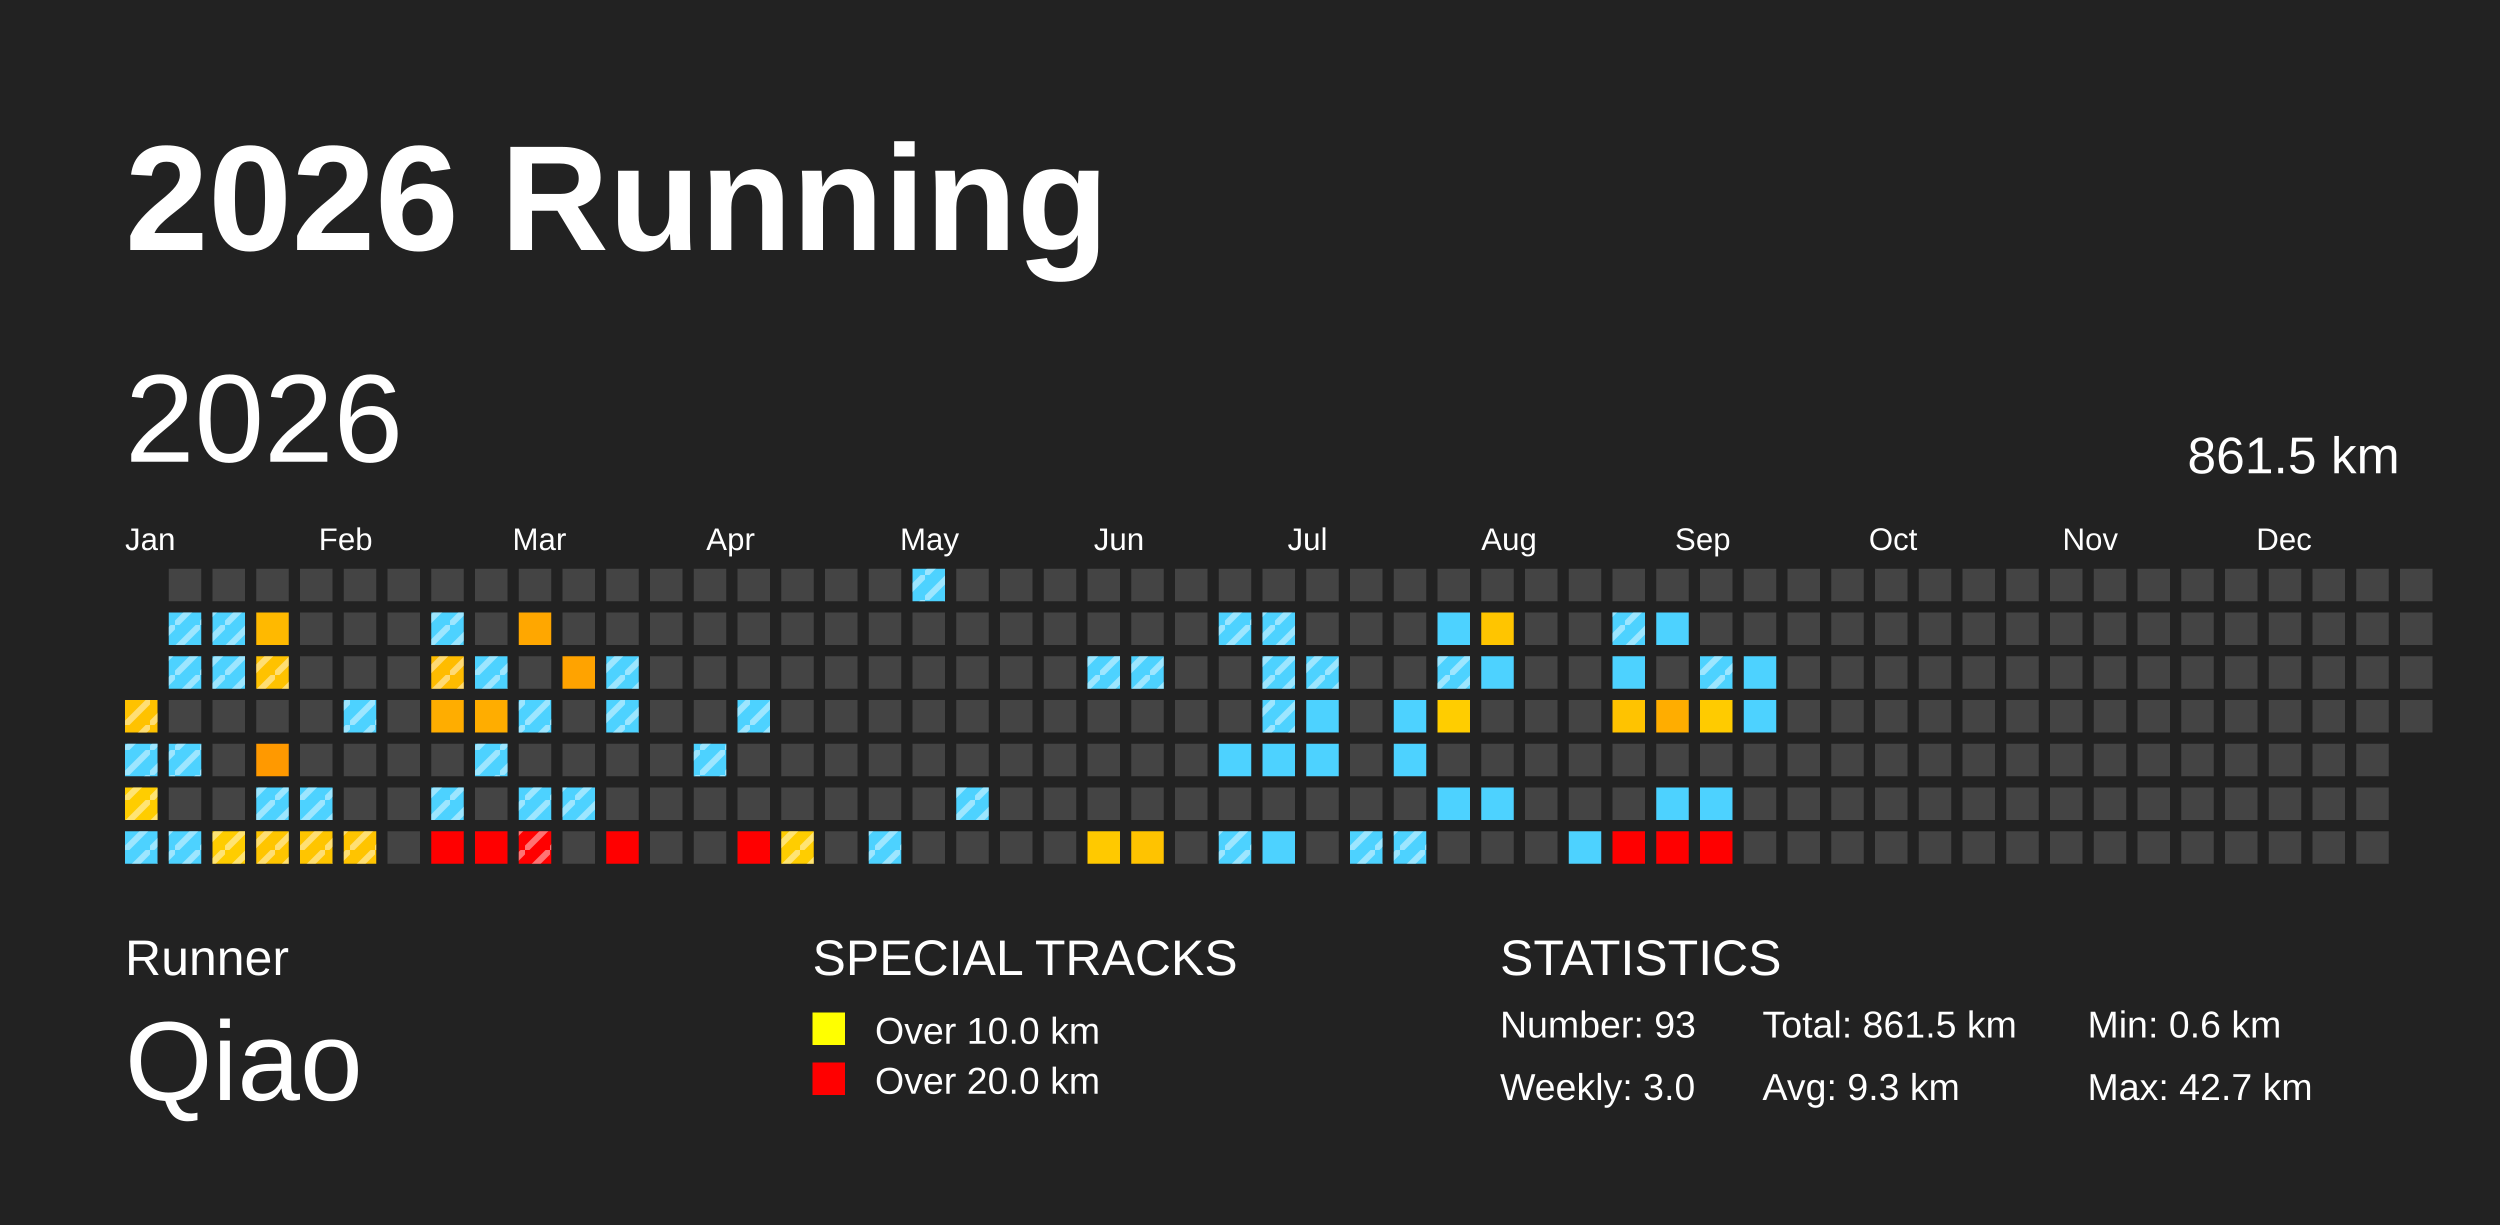
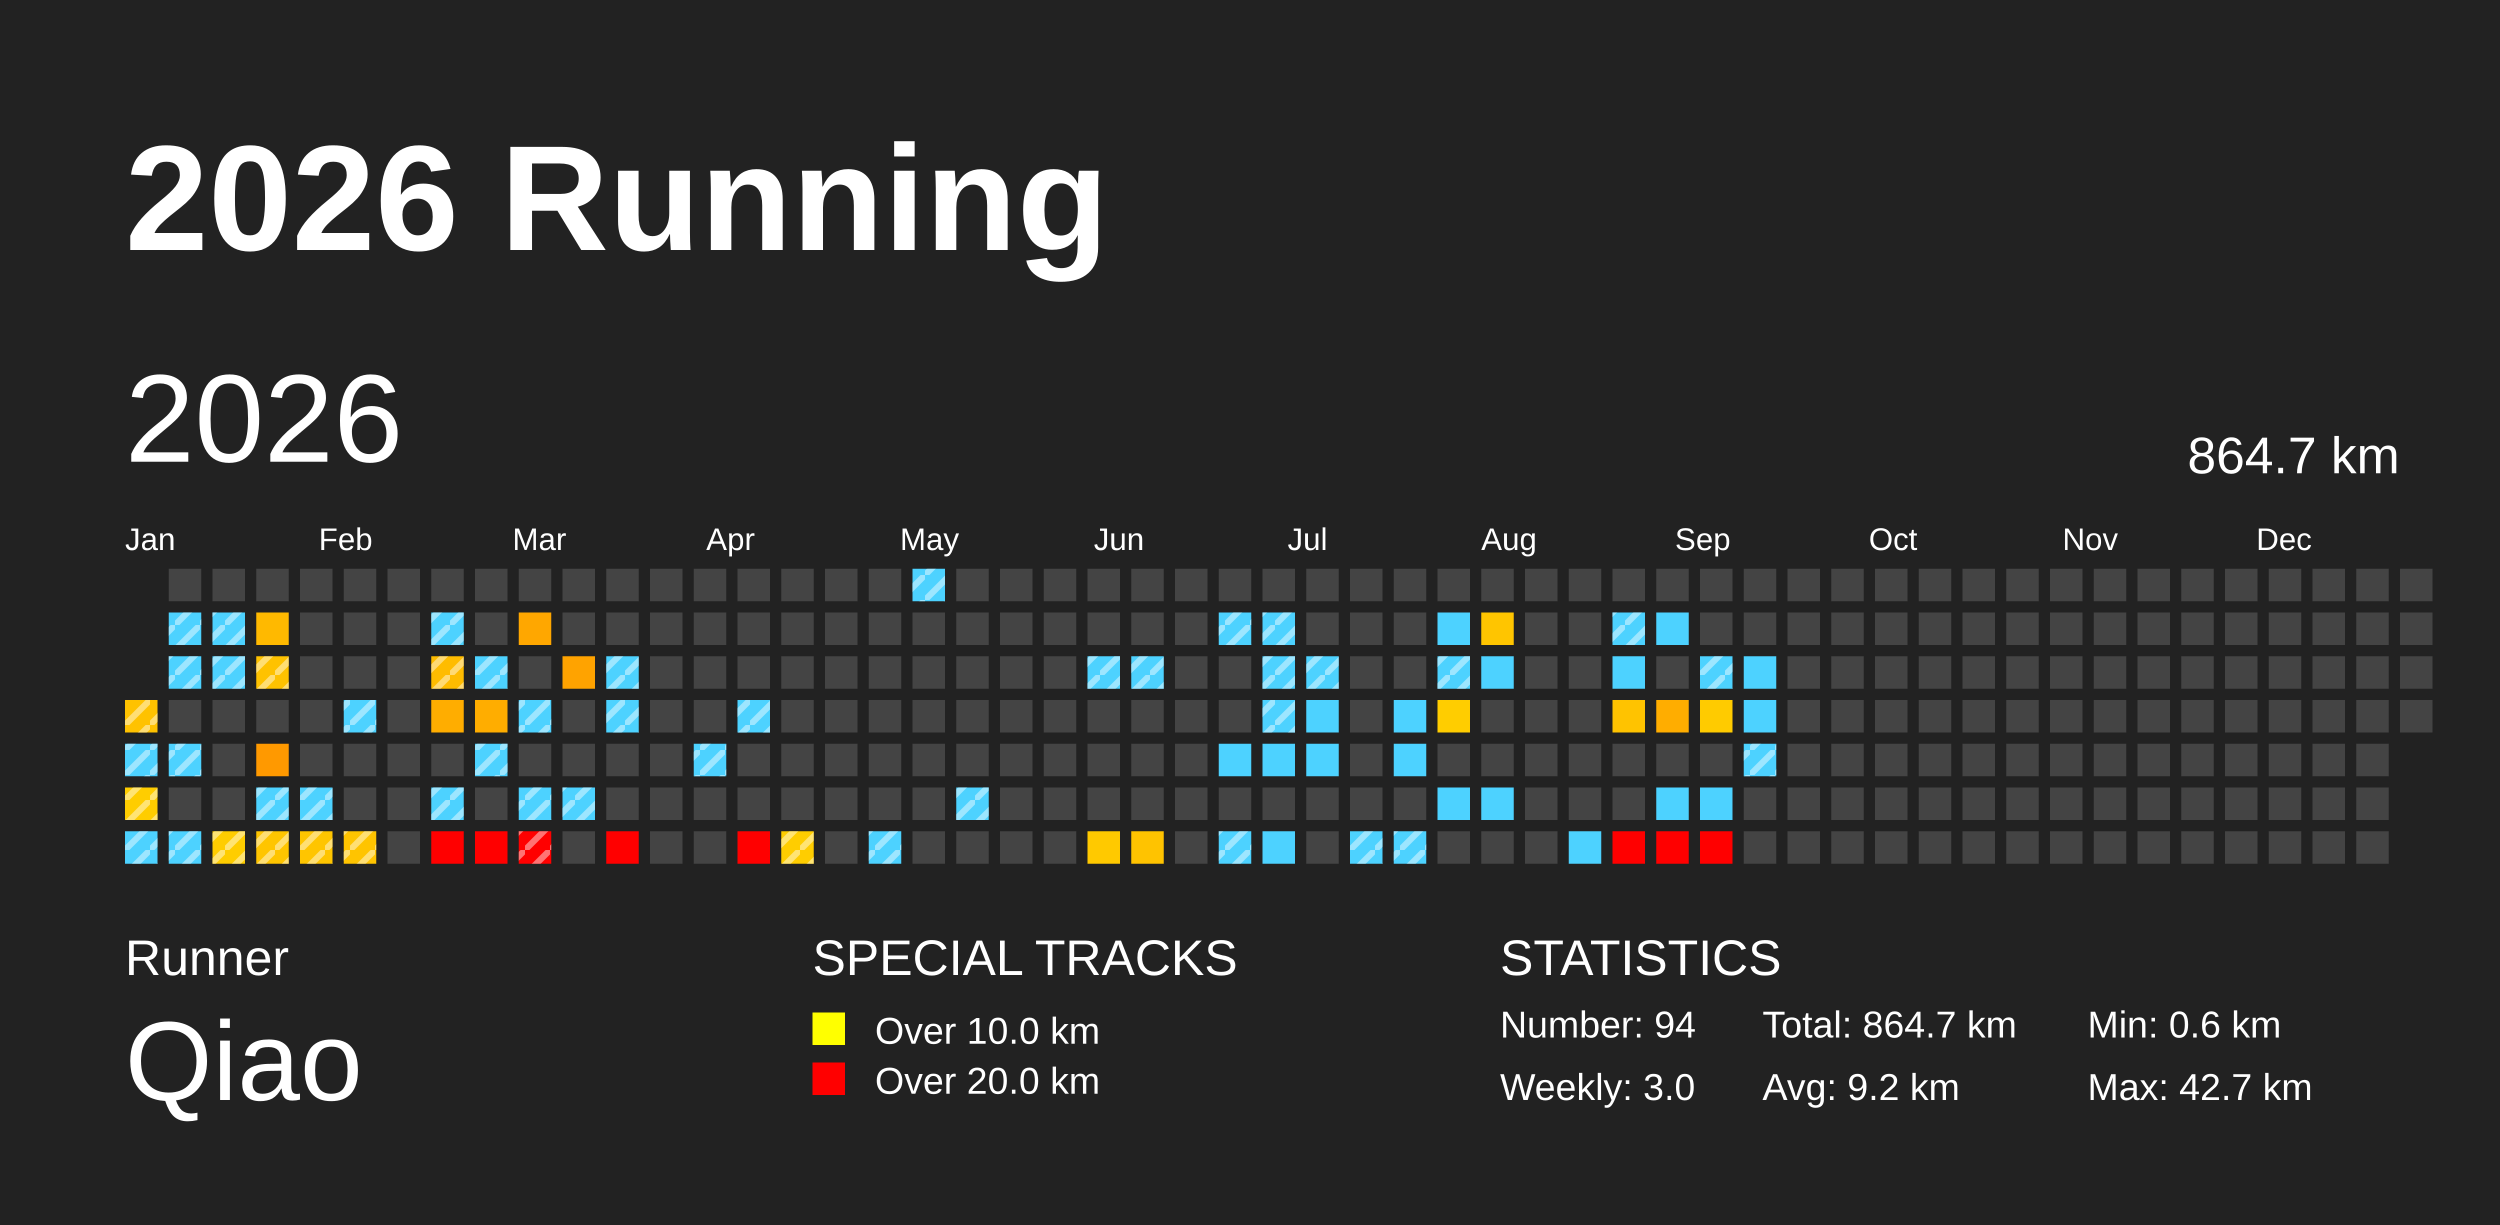
<svg xmlns="http://www.w3.org/2000/svg" baseProfile="full" height="98mm" version="1.1" viewBox="0,0,200,98" width="200mm">
  <defs>
    <pattern height="2" id="indoor-stripe" patternUnits="userSpaceOnUse" width="2">
      <line stroke="white" stroke-opacity="0.45" stroke-width="0.5" x1="0" x2="2" y1="2" y2="0" />
    </pattern>
  </defs>
  <rect fill="#222222" height="98" width="200" x="0" y="0" />
  <text fill="#FFFFFF" style="font-size:12px; font-family:Arial; font-weight:bold;" x="10" y="20">2026 Running</text>
  <text fill="#FFFFFF" style="font-size:4px; font-family:Arial" x="10" y="78">Runner</text>
  <text fill="#FFFFFF" style="font-size:9px; font-family:Arial" x="10" y="88">Qiao</text>
  <text fill="#FFFFFF" style="font-size:4px; font-family:Arial" x="65" y="78">SPECIAL TRACKS</text>
  <rect fill="yellow" height="2.6" width="2.6" x="65" y="81" />
  <text fill="#FFFFFF" style="font-size:3px; font-family:Arial" x="70" y="83.5">Over 10.0 km</text>
  <rect fill="red" height="2.6" width="2.6" x="65" y="85" />
  <text fill="#FFFFFF" style="font-size:3px; font-family:Arial" x="70" y="87.5">Over 20.0 km</text>
  <text fill="#FFFFFF" style="font-size:4px; font-family:Arial" x="120" y="78">STATISTICS</text>
-   <text fill="#FFFFFF" style="font-size:3px; font-family:Arial" x="120" y="83">Number: 93</text>
+   <text fill="#FFFFFF" style="font-size:3px; font-family:Arial" x="120" y="83">Number: 94</text>
  <text fill="#FFFFFF" style="font-size:3px; font-family:Arial" x="120" y="88">Weekly: 3.0</text>
-   <text fill="#FFFFFF" style="font-size:3px; font-family:Arial" x="141" y="83">Total: 861.5 km</text>
-   <text fill="#FFFFFF" style="font-size:3px; font-family:Arial" x="141" y="88">Avg: 9.3 km</text>
+   <text fill="#FFFFFF" style="font-size:3px; font-family:Arial" x="141" y="83">Total: 864.7 km</text>
+   <text fill="#FFFFFF" style="font-size:3px; font-family:Arial" x="141" y="88">Avg: 9.2 km</text>
  <text fill="#FFFFFF" style="font-size:3px; font-family:Arial" x="167" y="83">Min: 0.6 km</text>
  <text fill="#FFFFFF" style="font-size:3px; font-family:Arial" x="167" y="88">Max: 42.7 km</text>
  <text dominant-baseline="hanging" fill="#FFFFFF" style="font-size:10.0px; font-family:Arial;" x="10" y="30">2026</text>
-   <text dominant-baseline="hanging" fill="#FFFFFF" style="font-size:4.125px; font-family:Arial;" x="175" y="35">861.5 km</text>
+   <text dominant-baseline="hanging" fill="#FFFFFF" style="font-size:4.125px; font-family:Arial;" x="175" y="35">864.7 km</text>
  <text fill="#FFFFFF" style="font-size:2.5px; font-family:Arial" x="10.0" y="44">Jan</text>
  <text fill="#FFFFFF" style="font-size:2.5px; font-family:Arial" x="25.5" y="44">Feb</text>
  <text fill="#FFFFFF" style="font-size:2.5px; font-family:Arial" x="41.0" y="44">Mar</text>
  <text fill="#FFFFFF" style="font-size:2.5px; font-family:Arial" x="56.5" y="44">Apr</text>
  <text fill="#FFFFFF" style="font-size:2.5px; font-family:Arial" x="72.0" y="44">May</text>
  <text fill="#FFFFFF" style="font-size:2.5px; font-family:Arial" x="87.5" y="44">Jun</text>
  <text fill="#FFFFFF" style="font-size:2.5px; font-family:Arial" x="103.0" y="44">Jul</text>
  <text fill="#FFFFFF" style="font-size:2.5px; font-family:Arial" x="118.5" y="44">Aug</text>
  <text fill="#FFFFFF" style="font-size:2.5px; font-family:Arial" x="134.0" y="44">Sep</text>
  <text fill="#FFFFFF" style="font-size:2.5px; font-family:Arial" x="149.5" y="44">Oct</text>
  <text fill="#FFFFFF" style="font-size:2.5px; font-family:Arial" x="165.0" y="44">Nov</text>
  <text fill="#FFFFFF" style="font-size:2.5px; font-family:Arial" x="180.5" y="44">Dec</text>
  <rect fill="#ffc200" height="2.6" width="2.6" x="10.0" y="56.0" />
  <rect fill="url(#indoor-stripe)" height="2.6" style="pointer-events: none;" width="2.6" x="10.0" y="56.0" />
  <rect fill="#4dd2ff" height="2.6" width="2.6" x="10.0" y="59.5" />
  <rect fill="url(#indoor-stripe)" height="2.6" style="pointer-events: none;" width="2.6" x="10.0" y="59.5" />
  <rect fill="#ffcd00" height="2.6" width="2.6" x="10.0" y="63.0" />
  <rect fill="url(#indoor-stripe)" height="2.6" style="pointer-events: none;" width="2.6" x="10.0" y="63.0" />
  <rect fill="#4dd2ff" height="2.6" width="2.6" x="10.0" y="66.5" />
  <rect fill="url(#indoor-stripe)" height="2.6" style="pointer-events: none;" width="2.6" x="10.0" y="66.5" />
  <rect fill="#444444" height="2.6" width="2.6" x="13.5" y="45.5" />
  <rect fill="#4dd2ff" height="2.6" width="2.6" x="13.5" y="49.0" />
  <rect fill="url(#indoor-stripe)" height="2.6" style="pointer-events: none;" width="2.6" x="13.5" y="49.0" />
  <rect fill="#4dd2ff" height="2.6" width="2.6" x="13.5" y="52.5" />
  <rect fill="url(#indoor-stripe)" height="2.6" style="pointer-events: none;" width="2.6" x="13.5" y="52.5" />
  <rect fill="#444444" height="2.6" width="2.6" x="13.5" y="56.0" />
  <rect fill="#4dd2ff" height="2.6" width="2.6" x="13.5" y="59.5" />
  <rect fill="url(#indoor-stripe)" height="2.6" style="pointer-events: none;" width="2.6" x="13.5" y="59.5" />
  <rect fill="#444444" height="2.6" width="2.6" x="13.5" y="63.0" />
  <rect fill="#4dd2ff" height="2.6" width="2.6" x="13.5" y="66.5" />
  <rect fill="url(#indoor-stripe)" height="2.6" style="pointer-events: none;" width="2.6" x="13.5" y="66.5" />
  <rect fill="#444444" height="2.6" width="2.6" x="17.0" y="45.5" />
  <rect fill="#4dd2ff" height="2.6" width="2.6" x="17.0" y="49.0" />
  <rect fill="url(#indoor-stripe)" height="2.6" style="pointer-events: none;" width="2.6" x="17.0" y="49.0" />
  <rect fill="#4dd2ff" height="2.6" width="2.6" x="17.0" y="52.5" />
  <rect fill="url(#indoor-stripe)" height="2.6" style="pointer-events: none;" width="2.6" x="17.0" y="52.5" />
  <rect fill="#444444" height="2.6" width="2.6" x="17.0" y="56.0" />
  <rect fill="#444444" height="2.6" width="2.6" x="17.0" y="59.5" />
  <rect fill="#444444" height="2.6" width="2.6" x="17.0" y="63.0" />
  <rect fill="#ffcd00" height="2.6" width="2.6" x="17.0" y="66.5" />
  <rect fill="url(#indoor-stripe)" height="2.6" style="pointer-events: none;" width="2.6" x="17.0" y="66.5" />
  <rect fill="#444444" height="2.6" width="2.6" x="20.5" y="45.5" />
  <rect fill="#ffb900" height="2.6" width="2.6" x="20.5" y="49.0" />
  <rect fill="#ffc200" height="2.6" width="2.6" x="20.5" y="52.5" />
  <rect fill="url(#indoor-stripe)" height="2.6" style="pointer-events: none;" width="2.6" x="20.5" y="52.5" />
  <rect fill="#444444" height="2.6" width="2.6" x="20.5" y="56.0" />
  <rect fill="#ff9900" height="2.6" width="2.6" x="20.5" y="59.5" />
  <rect fill="#4dd2ff" height="2.6" width="2.6" x="20.5" y="63.0" />
  <rect fill="url(#indoor-stripe)" height="2.6" style="pointer-events: none;" width="2.6" x="20.5" y="63.0" />
  <rect fill="#ffc500" height="2.6" width="2.6" x="20.5" y="66.5" />
  <rect fill="url(#indoor-stripe)" height="2.6" style="pointer-events: none;" width="2.6" x="20.5" y="66.5" />
  <rect fill="#444444" height="2.6" width="2.6" x="24.0" y="45.5" />
  <rect fill="#444444" height="2.6" width="2.6" x="24.0" y="49.0" />
  <rect fill="#444444" height="2.6" width="2.6" x="24.0" y="52.5" />
  <rect fill="#444444" height="2.6" width="2.6" x="24.0" y="56.0" />
  <rect fill="#444444" height="2.6" width="2.6" x="24.0" y="59.5" />
  <rect fill="#4dd2ff" height="2.6" width="2.6" x="24.0" y="63.0" />
  <rect fill="url(#indoor-stripe)" height="2.6" style="pointer-events: none;" width="2.6" x="24.0" y="63.0" />
  <rect fill="#ffc500" height="2.6" width="2.6" x="24.0" y="66.5" />
  <rect fill="url(#indoor-stripe)" height="2.6" style="pointer-events: none;" width="2.6" x="24.0" y="66.5" />
  <rect fill="#444444" height="2.6" width="2.6" x="27.5" y="45.5" />
  <rect fill="#444444" height="2.6" width="2.6" x="27.5" y="49.0" />
  <rect fill="#444444" height="2.6" width="2.6" x="27.5" y="52.5" />
  <rect fill="#4dd2ff" height="2.6" width="2.6" x="27.5" y="56.0" />
  <rect fill="url(#indoor-stripe)" height="2.6" style="pointer-events: none;" width="2.6" x="27.5" y="56.0" />
  <rect fill="#444444" height="2.6" width="2.6" x="27.5" y="59.5" />
  <rect fill="#444444" height="2.6" width="2.6" x="27.5" y="63.0" />
  <rect fill="#ffc400" height="2.6" width="2.6" x="27.5" y="66.5" />
  <rect fill="url(#indoor-stripe)" height="2.6" style="pointer-events: none;" width="2.6" x="27.5" y="66.5" />
  <rect fill="#444444" height="2.6" width="2.6" x="31.0" y="45.5" />
  <rect fill="#444444" height="2.6" width="2.6" x="31.0" y="49.0" />
  <rect fill="#444444" height="2.6" width="2.6" x="31.0" y="52.5" />
  <rect fill="#444444" height="2.6" width="2.6" x="31.0" y="56.0" />
  <rect fill="#444444" height="2.6" width="2.6" x="31.0" y="59.5" />
  <rect fill="#444444" height="2.6" width="2.6" x="31.0" y="63.0" />
  <rect fill="#444444" height="2.6" width="2.6" x="31.0" y="66.5" />
  <rect fill="#444444" height="2.6" width="2.6" x="34.5" y="45.5" />
  <rect fill="#4dd2ff" height="2.6" width="2.6" x="34.5" y="49.0" />
  <rect fill="url(#indoor-stripe)" height="2.6" style="pointer-events: none;" width="2.6" x="34.5" y="49.0" />
  <rect fill="#ffbc00" height="2.6" width="2.6" x="34.5" y="52.5" />
  <rect fill="url(#indoor-stripe)" height="2.6" style="pointer-events: none;" width="2.6" x="34.5" y="52.5" />
  <rect fill="#ffad00" height="2.6" width="2.6" x="34.5" y="56.0" />
  <rect fill="#444444" height="2.6" width="2.6" x="34.5" y="59.5" />
  <rect fill="#4dd2ff" height="2.6" width="2.6" x="34.5" y="63.0" />
  <rect fill="url(#indoor-stripe)" height="2.6" style="pointer-events: none;" width="2.6" x="34.5" y="63.0" />
  <rect fill="red" height="2.6" width="2.6" x="34.5" y="66.5" />
  <rect fill="#444444" height="2.6" width="2.6" x="38.0" y="45.5" />
  <rect fill="#444444" height="2.6" width="2.6" x="38.0" y="49.0" />
  <rect fill="#4dd2ff" height="2.6" width="2.6" x="38.0" y="52.5" />
  <rect fill="url(#indoor-stripe)" height="2.6" style="pointer-events: none;" width="2.6" x="38.0" y="52.5" />
  <rect fill="#ffad00" height="2.6" width="2.6" x="38.0" y="56.0" />
  <rect fill="#4dd2ff" height="2.6" width="2.6" x="38.0" y="59.5" />
  <rect fill="url(#indoor-stripe)" height="2.6" style="pointer-events: none;" width="2.6" x="38.0" y="59.5" />
  <rect fill="#444444" height="2.6" width="2.6" x="38.0" y="63.0" />
  <rect fill="red" height="2.6" width="2.6" x="38.0" y="66.5" />
  <rect fill="#444444" height="2.6" width="2.6" x="41.5" y="45.5" />
  <rect fill="#ffa700" height="2.6" width="2.6" x="41.5" y="49.0" />
  <rect fill="#444444" height="2.6" width="2.6" x="41.5" y="52.5" />
  <rect fill="#4dd2ff" height="2.6" width="2.6" x="41.5" y="56.0" />
  <rect fill="url(#indoor-stripe)" height="2.6" style="pointer-events: none;" width="2.6" x="41.5" y="56.0" />
  <rect fill="#444444" height="2.6" width="2.6" x="41.5" y="59.5" />
  <rect fill="#4dd2ff" height="2.6" width="2.6" x="41.5" y="63.0" />
  <rect fill="url(#indoor-stripe)" height="2.6" style="pointer-events: none;" width="2.6" x="41.5" y="63.0" />
  <rect fill="red" height="2.6" width="2.6" x="41.5" y="66.5" />
  <rect fill="url(#indoor-stripe)" height="2.6" style="pointer-events: none;" width="2.6" x="41.5" y="66.5" />
  <rect fill="#444444" height="2.6" width="2.6" x="45.0" y="45.5" />
  <rect fill="#444444" height="2.6" width="2.6" x="45.0" y="49.0" />
  <rect fill="#ffa300" height="2.6" width="2.6" x="45.0" y="52.5" />
  <rect fill="#444444" height="2.6" width="2.6" x="45.0" y="56.0" />
  <rect fill="#444444" height="2.6" width="2.6" x="45.0" y="59.5" />
  <rect fill="#4dd2ff" height="2.6" width="2.6" x="45.0" y="63.0" />
  <rect fill="url(#indoor-stripe)" height="2.6" style="pointer-events: none;" width="2.6" x="45.0" y="63.0" />
  <rect fill="#444444" height="2.6" width="2.6" x="45.0" y="66.5" />
  <rect fill="#444444" height="2.6" width="2.6" x="48.5" y="45.5" />
  <rect fill="#444444" height="2.6" width="2.6" x="48.5" y="49.0" />
  <rect fill="#4dd2ff" height="2.6" width="2.6" x="48.5" y="52.5" />
  <rect fill="url(#indoor-stripe)" height="2.6" style="pointer-events: none;" width="2.6" x="48.5" y="52.5" />
  <rect fill="#4dd2ff" height="2.6" width="2.6" x="48.5" y="56.0" />
  <rect fill="url(#indoor-stripe)" height="2.6" style="pointer-events: none;" width="2.6" x="48.5" y="56.0" />
  <rect fill="#444444" height="2.6" width="2.6" x="48.5" y="59.5" />
  <rect fill="#444444" height="2.6" width="2.6" x="48.5" y="63.0" />
  <rect fill="red" height="2.6" width="2.6" x="48.5" y="66.5" />
  <rect fill="#444444" height="2.6" width="2.6" x="52.0" y="45.5" />
  <rect fill="#444444" height="2.6" width="2.6" x="52.0" y="49.0" />
  <rect fill="#444444" height="2.6" width="2.6" x="52.0" y="52.5" />
  <rect fill="#444444" height="2.6" width="2.6" x="52.0" y="56.0" />
  <rect fill="#444444" height="2.6" width="2.6" x="52.0" y="59.5" />
  <rect fill="#444444" height="2.6" width="2.6" x="52.0" y="63.0" />
  <rect fill="#444444" height="2.6" width="2.6" x="52.0" y="66.5" />
  <rect fill="#444444" height="2.6" width="2.6" x="55.5" y="45.5" />
  <rect fill="#444444" height="2.6" width="2.6" x="55.5" y="49.0" />
  <rect fill="#444444" height="2.6" width="2.6" x="55.5" y="52.5" />
  <rect fill="#444444" height="2.6" width="2.6" x="55.5" y="56.0" />
  <rect fill="#4dd2ff" height="2.6" width="2.6" x="55.5" y="59.5" />
  <rect fill="url(#indoor-stripe)" height="2.6" style="pointer-events: none;" width="2.6" x="55.5" y="59.5" />
  <rect fill="#444444" height="2.6" width="2.6" x="55.5" y="63.0" />
  <rect fill="#444444" height="2.6" width="2.6" x="55.5" y="66.5" />
  <rect fill="#444444" height="2.6" width="2.6" x="59.0" y="45.5" />
  <rect fill="#444444" height="2.6" width="2.6" x="59.0" y="49.0" />
  <rect fill="#444444" height="2.6" width="2.6" x="59.0" y="52.5" />
  <rect fill="#4dd2ff" height="2.6" width="2.6" x="59.0" y="56.0" />
  <rect fill="url(#indoor-stripe)" height="2.6" style="pointer-events: none;" width="2.6" x="59.0" y="56.0" />
  <rect fill="#444444" height="2.6" width="2.6" x="59.0" y="59.5" />
  <rect fill="#444444" height="2.6" width="2.6" x="59.0" y="63.0" />
  <rect fill="red" height="2.6" width="2.6" x="59.0" y="66.5" />
  <rect fill="#444444" height="2.6" width="2.6" x="62.5" y="45.5" />
  <rect fill="#444444" height="2.6" width="2.6" x="62.5" y="49.0" />
  <rect fill="#444444" height="2.6" width="2.6" x="62.5" y="52.5" />
  <rect fill="#444444" height="2.6" width="2.6" x="62.5" y="56.0" />
  <rect fill="#444444" height="2.6" width="2.6" x="62.5" y="59.5" />
  <rect fill="#444444" height="2.6" width="2.6" x="62.5" y="63.0" />
  <rect fill="#ffcd00" height="2.6" width="2.6" x="62.5" y="66.5" />
  <rect fill="url(#indoor-stripe)" height="2.6" style="pointer-events: none;" width="2.6" x="62.5" y="66.5" />
  <rect fill="#444444" height="2.6" width="2.6" x="66.0" y="45.5" />
  <rect fill="#444444" height="2.6" width="2.6" x="66.0" y="49.0" />
  <rect fill="#444444" height="2.6" width="2.6" x="66.0" y="52.5" />
  <rect fill="#444444" height="2.6" width="2.6" x="66.0" y="56.0" />
  <rect fill="#444444" height="2.6" width="2.6" x="66.0" y="59.5" />
  <rect fill="#444444" height="2.6" width="2.6" x="66.0" y="63.0" />
  <rect fill="#444444" height="2.6" width="2.6" x="66.0" y="66.5" />
  <rect fill="#444444" height="2.6" width="2.6" x="69.5" y="45.5" />
  <rect fill="#444444" height="2.6" width="2.6" x="69.5" y="49.0" />
  <rect fill="#444444" height="2.6" width="2.6" x="69.5" y="52.5" />
  <rect fill="#444444" height="2.6" width="2.6" x="69.5" y="56.0" />
  <rect fill="#444444" height="2.6" width="2.6" x="69.5" y="59.5" />
  <rect fill="#444444" height="2.6" width="2.6" x="69.5" y="63.0" />
  <rect fill="#4dd2ff" height="2.6" width="2.6" x="69.5" y="66.5" />
  <rect fill="url(#indoor-stripe)" height="2.6" style="pointer-events: none;" width="2.6" x="69.5" y="66.5" />
  <rect fill="#4dd2ff" height="2.6" width="2.6" x="73.0" y="45.5" />
  <rect fill="url(#indoor-stripe)" height="2.6" style="pointer-events: none;" width="2.6" x="73.0" y="45.5" />
  <rect fill="#444444" height="2.6" width="2.6" x="73.0" y="49.0" />
  <rect fill="#444444" height="2.6" width="2.6" x="73.0" y="52.5" />
  <rect fill="#444444" height="2.6" width="2.6" x="73.0" y="56.0" />
  <rect fill="#444444" height="2.6" width="2.6" x="73.0" y="59.5" />
  <rect fill="#444444" height="2.6" width="2.6" x="73.0" y="63.0" />
  <rect fill="#444444" height="2.6" width="2.6" x="73.0" y="66.5" />
  <rect fill="#444444" height="2.6" width="2.6" x="76.5" y="45.5" />
  <rect fill="#444444" height="2.6" width="2.6" x="76.5" y="49.0" />
  <rect fill="#444444" height="2.6" width="2.6" x="76.5" y="52.5" />
  <rect fill="#444444" height="2.6" width="2.6" x="76.5" y="56.0" />
  <rect fill="#444444" height="2.6" width="2.6" x="76.5" y="59.5" />
  <rect fill="#4dd2ff" height="2.6" width="2.6" x="76.5" y="63.0" />
  <rect fill="url(#indoor-stripe)" height="2.6" style="pointer-events: none;" width="2.6" x="76.5" y="63.0" />
  <rect fill="#444444" height="2.6" width="2.6" x="76.5" y="66.5" />
  <rect fill="#444444" height="2.6" width="2.6" x="80.0" y="45.5" />
  <rect fill="#444444" height="2.6" width="2.6" x="80.0" y="49.0" />
  <rect fill="#444444" height="2.6" width="2.6" x="80.0" y="52.5" />
  <rect fill="#444444" height="2.6" width="2.6" x="80.0" y="56.0" />
  <rect fill="#444444" height="2.6" width="2.6" x="80.0" y="59.5" />
  <rect fill="#444444" height="2.6" width="2.6" x="80.0" y="63.0" />
  <rect fill="#444444" height="2.6" width="2.6" x="80.0" y="66.5" />
  <rect fill="#444444" height="2.6" width="2.6" x="83.5" y="45.5" />
  <rect fill="#444444" height="2.6" width="2.6" x="83.5" y="49.0" />
  <rect fill="#444444" height="2.6" width="2.6" x="83.5" y="52.5" />
  <rect fill="#444444" height="2.6" width="2.6" x="83.5" y="56.0" />
  <rect fill="#444444" height="2.6" width="2.6" x="83.5" y="59.5" />
  <rect fill="#444444" height="2.6" width="2.6" x="83.5" y="63.0" />
  <rect fill="#444444" height="2.6" width="2.6" x="83.5" y="66.5" />
  <rect fill="#444444" height="2.6" width="2.6" x="87.0" y="45.5" />
  <rect fill="#444444" height="2.6" width="2.6" x="87.0" y="49.0" />
  <rect fill="#4dd2ff" height="2.6" width="2.6" x="87.0" y="52.5" />
  <rect fill="url(#indoor-stripe)" height="2.6" style="pointer-events: none;" width="2.6" x="87.0" y="52.5" />
  <rect fill="#444444" height="2.6" width="2.6" x="87.0" y="56.0" />
  <rect fill="#444444" height="2.6" width="2.6" x="87.0" y="59.5" />
  <rect fill="#444444" height="2.6" width="2.6" x="87.0" y="63.0" />
  <rect fill="#ffc900" height="2.6" width="2.6" x="87.0" y="66.5" />
  <rect fill="#444444" height="2.6" width="2.6" x="90.5" y="45.5" />
  <rect fill="#444444" height="2.6" width="2.6" x="90.5" y="49.0" />
  <rect fill="#4dd2ff" height="2.6" width="2.6" x="90.5" y="52.5" />
  <rect fill="url(#indoor-stripe)" height="2.6" style="pointer-events: none;" width="2.6" x="90.5" y="52.5" />
  <rect fill="#444444" height="2.6" width="2.6" x="90.5" y="56.0" />
  <rect fill="#444444" height="2.6" width="2.6" x="90.5" y="59.5" />
  <rect fill="#444444" height="2.6" width="2.6" x="90.5" y="63.0" />
  <rect fill="#ffc300" height="2.6" width="2.6" x="90.5" y="66.5" />
  <rect fill="#444444" height="2.6" width="2.6" x="94.0" y="45.5" />
  <rect fill="#444444" height="2.6" width="2.6" x="94.0" y="49.0" />
  <rect fill="#444444" height="2.6" width="2.6" x="94.0" y="52.5" />
  <rect fill="#444444" height="2.6" width="2.6" x="94.0" y="56.0" />
  <rect fill="#444444" height="2.6" width="2.6" x="94.0" y="59.5" />
  <rect fill="#444444" height="2.6" width="2.6" x="94.0" y="63.0" />
  <rect fill="#444444" height="2.6" width="2.6" x="94.0" y="66.5" />
  <rect fill="#444444" height="2.6" width="2.6" x="97.5" y="45.5" />
  <rect fill="#4dd2ff" height="2.6" width="2.6" x="97.5" y="49.0" />
  <rect fill="url(#indoor-stripe)" height="2.6" style="pointer-events: none;" width="2.6" x="97.5" y="49.0" />
  <rect fill="#444444" height="2.6" width="2.6" x="97.5" y="52.5" />
  <rect fill="#444444" height="2.6" width="2.6" x="97.5" y="56.0" />
  <rect fill="#4dd2ff" height="2.6" width="2.6" x="97.5" y="59.5" />
  <rect fill="#444444" height="2.6" width="2.6" x="97.5" y="63.0" />
  <rect fill="#4dd2ff" height="2.6" width="2.6" x="97.5" y="66.5" />
  <rect fill="url(#indoor-stripe)" height="2.6" style="pointer-events: none;" width="2.6" x="97.5" y="66.5" />
  <rect fill="#444444" height="2.6" width="2.6" x="101.0" y="45.5" />
  <rect fill="#4dd2ff" height="2.6" width="2.6" x="101.0" y="49.0" />
  <rect fill="url(#indoor-stripe)" height="2.6" style="pointer-events: none;" width="2.6" x="101.0" y="49.0" />
  <rect fill="#4dd2ff" height="2.6" width="2.6" x="101.0" y="52.5" />
  <rect fill="url(#indoor-stripe)" height="2.6" style="pointer-events: none;" width="2.6" x="101.0" y="52.5" />
  <rect fill="#4dd2ff" height="2.6" width="2.6" x="101.0" y="56.0" />
  <rect fill="url(#indoor-stripe)" height="2.6" style="pointer-events: none;" width="2.6" x="101.0" y="56.0" />
  <rect fill="#4dd2ff" height="2.6" width="2.6" x="101.0" y="59.5" />
  <rect fill="#444444" height="2.6" width="2.6" x="101.0" y="63.0" />
  <rect fill="#4dd2ff" height="2.6" width="2.6" x="101.0" y="66.5" />
  <rect fill="#444444" height="2.6" width="2.6" x="104.5" y="45.5" />
  <rect fill="#444444" height="2.6" width="2.6" x="104.5" y="49.0" />
  <rect fill="#4dd2ff" height="2.6" width="2.6" x="104.5" y="52.5" />
  <rect fill="url(#indoor-stripe)" height="2.6" style="pointer-events: none;" width="2.6" x="104.5" y="52.5" />
  <rect fill="#4dd2ff" height="2.6" width="2.6" x="104.5" y="56.0" />
  <rect fill="#4dd2ff" height="2.6" width="2.6" x="104.5" y="59.5" />
  <rect fill="#444444" height="2.6" width="2.6" x="104.5" y="63.0" />
  <rect fill="#444444" height="2.6" width="2.6" x="104.5" y="66.5" />
  <rect fill="#444444" height="2.6" width="2.6" x="108.0" y="45.5" />
  <rect fill="#444444" height="2.6" width="2.6" x="108.0" y="49.0" />
  <rect fill="#444444" height="2.6" width="2.6" x="108.0" y="52.5" />
  <rect fill="#444444" height="2.6" width="2.6" x="108.0" y="56.0" />
  <rect fill="#444444" height="2.6" width="2.6" x="108.0" y="59.5" />
  <rect fill="#444444" height="2.6" width="2.6" x="108.0" y="63.0" />
  <rect fill="#4dd2ff" height="2.6" width="2.6" x="108.0" y="66.5" />
  <rect fill="url(#indoor-stripe)" height="2.6" style="pointer-events: none;" width="2.6" x="108.0" y="66.5" />
  <rect fill="#444444" height="2.6" width="2.6" x="111.5" y="45.5" />
  <rect fill="#444444" height="2.6" width="2.6" x="111.5" y="49.0" />
  <rect fill="#444444" height="2.6" width="2.6" x="111.5" y="52.5" />
  <rect fill="#4dd2ff" height="2.6" width="2.6" x="111.5" y="56.0" />
  <rect fill="#4dd2ff" height="2.6" width="2.6" x="111.5" y="59.5" />
  <rect fill="#444444" height="2.6" width="2.6" x="111.5" y="63.0" />
  <rect fill="#4dd2ff" height="2.6" width="2.6" x="111.5" y="66.5" />
  <rect fill="url(#indoor-stripe)" height="2.6" style="pointer-events: none;" width="2.6" x="111.5" y="66.5" />
  <rect fill="#444444" height="2.6" width="2.6" x="115.0" y="45.5" />
  <rect fill="#4dd2ff" height="2.6" width="2.6" x="115.0" y="49.0" />
  <rect fill="#4dd2ff" height="2.6" width="2.6" x="115.0" y="52.5" />
  <rect fill="url(#indoor-stripe)" height="2.6" style="pointer-events: none;" width="2.6" x="115.0" y="52.5" />
  <rect fill="#ffcd00" height="2.6" width="2.6" x="115.0" y="56.0" />
  <rect fill="#444444" height="2.6" width="2.6" x="115.0" y="59.5" />
  <rect fill="#4dd2ff" height="2.6" width="2.6" x="115.0" y="63.0" />
  <rect fill="#444444" height="2.6" width="2.6" x="115.0" y="66.5" />
  <rect fill="#444444" height="2.6" width="2.6" x="118.5" y="45.5" />
  <rect fill="#ffc500" height="2.6" width="2.6" x="118.5" y="49.0" />
  <rect fill="#4dd2ff" height="2.6" width="2.6" x="118.5" y="52.5" />
  <rect fill="#444444" height="2.6" width="2.6" x="118.5" y="56.0" />
  <rect fill="#444444" height="2.6" width="2.6" x="118.5" y="59.5" />
  <rect fill="#4dd2ff" height="2.6" width="2.6" x="118.5" y="63.0" />
  <rect fill="#444444" height="2.6" width="2.6" x="118.5" y="66.5" />
  <rect fill="#444444" height="2.6" width="2.6" x="122.0" y="45.5" />
  <rect fill="#444444" height="2.6" width="2.6" x="122.0" y="49.0" />
  <rect fill="#444444" height="2.6" width="2.6" x="122.0" y="52.5" />
  <rect fill="#444444" height="2.6" width="2.6" x="122.0" y="56.0" />
  <rect fill="#444444" height="2.6" width="2.6" x="122.0" y="59.5" />
  <rect fill="#444444" height="2.6" width="2.6" x="122.0" y="63.0" />
  <rect fill="#444444" height="2.6" width="2.6" x="122.0" y="66.5" />
  <rect fill="#444444" height="2.6" width="2.6" x="125.5" y="45.5" />
  <rect fill="#444444" height="2.6" width="2.6" x="125.5" y="49.0" />
  <rect fill="#444444" height="2.6" width="2.6" x="125.5" y="52.5" />
  <rect fill="#444444" height="2.6" width="2.6" x="125.5" y="56.0" />
  <rect fill="#444444" height="2.6" width="2.6" x="125.5" y="59.5" />
  <rect fill="#444444" height="2.6" width="2.6" x="125.5" y="63.0" />
  <rect fill="#4dd2ff" height="2.6" width="2.6" x="125.5" y="66.5" />
  <rect fill="#444444" height="2.6" width="2.6" x="129.0" y="45.5" />
  <rect fill="#4dd2ff" height="2.6" width="2.6" x="129.0" y="49.0" />
  <rect fill="url(#indoor-stripe)" height="2.6" style="pointer-events: none;" width="2.6" x="129.0" y="49.0" />
  <rect fill="#4dd2ff" height="2.6" width="2.6" x="129.0" y="52.5" />
  <rect fill="#ffc300" height="2.6" width="2.6" x="129.0" y="56.0" />
  <rect fill="#444444" height="2.6" width="2.6" x="129.0" y="59.5" />
  <rect fill="#444444" height="2.6" width="2.6" x="129.0" y="63.0" />
  <rect fill="red" height="2.6" width="2.6" x="129.0" y="66.5" />
  <rect fill="#444444" height="2.6" width="2.6" x="132.5" y="45.5" />
  <rect fill="#4dd2ff" height="2.6" width="2.6" x="132.5" y="49.0" />
  <rect fill="#444444" height="2.6" width="2.6" x="132.5" y="52.5" />
  <rect fill="#ffad00" height="2.6" width="2.6" x="132.5" y="56.0" />
  <rect fill="#444444" height="2.6" width="2.6" x="132.5" y="59.5" />
  <rect fill="#4dd2ff" height="2.6" width="2.6" x="132.5" y="63.0" />
  <rect fill="red" height="2.6" width="2.6" x="132.5" y="66.5" />
  <rect fill="#444444" height="2.6" width="2.6" x="136.0" y="45.5" />
  <rect fill="#444444" height="2.6" width="2.6" x="136.0" y="49.0" />
  <rect fill="#4dd2ff" height="2.6" width="2.6" x="136.0" y="52.5" />
  <rect fill="url(#indoor-stripe)" height="2.6" style="pointer-events: none;" width="2.6" x="136.0" y="52.5" />
  <rect fill="#ffcb00" height="2.6" width="2.6" x="136.0" y="56.0" />
  <rect fill="#444444" height="2.6" width="2.6" x="136.0" y="59.5" />
  <rect fill="#4dd2ff" height="2.6" width="2.6" x="136.0" y="63.0" />
  <rect fill="red" height="2.6" width="2.6" x="136.0" y="66.5" />
  <rect fill="#444444" height="2.6" width="2.6" x="139.5" y="45.5" />
  <rect fill="#444444" height="2.6" width="2.6" x="139.5" y="49.0" />
  <rect fill="#4dd2ff" height="2.6" width="2.6" x="139.5" y="52.5" />
  <rect fill="#4dd2ff" height="2.6" width="2.6" x="139.5" y="56.0" />
-   <rect fill="#444444" height="2.6" width="2.6" x="139.5" y="59.5" />
+   <rect fill="#4dd2ff" height="2.6" width="2.6" x="139.5" y="59.5" />
+   <rect fill="url(#indoor-stripe)" height="2.6" style="pointer-events: none;" width="2.6" x="139.5" y="59.5" />
  <rect fill="#444444" height="2.6" width="2.6" x="139.5" y="63.0" />
  <rect fill="#444444" height="2.6" width="2.6" x="139.5" y="66.5" />
  <rect fill="#444444" height="2.6" width="2.6" x="143.0" y="45.5" />
  <rect fill="#444444" height="2.6" width="2.6" x="143.0" y="49.0" />
  <rect fill="#444444" height="2.6" width="2.6" x="143.0" y="52.5" />
  <rect fill="#444444" height="2.6" width="2.6" x="143.0" y="56.0" />
  <rect fill="#444444" height="2.6" width="2.6" x="143.0" y="59.5" />
  <rect fill="#444444" height="2.6" width="2.6" x="143.0" y="63.0" />
  <rect fill="#444444" height="2.6" width="2.6" x="143.0" y="66.5" />
  <rect fill="#444444" height="2.6" width="2.6" x="146.5" y="45.5" />
  <rect fill="#444444" height="2.6" width="2.6" x="146.5" y="49.0" />
  <rect fill="#444444" height="2.6" width="2.6" x="146.5" y="52.5" />
  <rect fill="#444444" height="2.6" width="2.6" x="146.5" y="56.0" />
  <rect fill="#444444" height="2.6" width="2.6" x="146.5" y="59.5" />
  <rect fill="#444444" height="2.6" width="2.6" x="146.5" y="63.0" />
  <rect fill="#444444" height="2.6" width="2.6" x="146.5" y="66.5" />
  <rect fill="#444444" height="2.6" width="2.6" x="150.0" y="45.5" />
  <rect fill="#444444" height="2.6" width="2.6" x="150.0" y="49.0" />
  <rect fill="#444444" height="2.6" width="2.6" x="150.0" y="52.5" />
  <rect fill="#444444" height="2.6" width="2.6" x="150.0" y="56.0" />
  <rect fill="#444444" height="2.6" width="2.6" x="150.0" y="59.5" />
  <rect fill="#444444" height="2.6" width="2.6" x="150.0" y="63.0" />
  <rect fill="#444444" height="2.6" width="2.6" x="150.0" y="66.5" />
  <rect fill="#444444" height="2.6" width="2.6" x="153.5" y="45.5" />
  <rect fill="#444444" height="2.6" width="2.6" x="153.5" y="49.0" />
  <rect fill="#444444" height="2.6" width="2.6" x="153.5" y="52.5" />
  <rect fill="#444444" height="2.6" width="2.6" x="153.5" y="56.0" />
  <rect fill="#444444" height="2.6" width="2.6" x="153.5" y="59.5" />
  <rect fill="#444444" height="2.6" width="2.6" x="153.5" y="63.0" />
  <rect fill="#444444" height="2.6" width="2.6" x="153.5" y="66.5" />
  <rect fill="#444444" height="2.6" width="2.6" x="157.0" y="45.5" />
  <rect fill="#444444" height="2.6" width="2.6" x="157.0" y="49.0" />
  <rect fill="#444444" height="2.6" width="2.6" x="157.0" y="52.5" />
  <rect fill="#444444" height="2.6" width="2.6" x="157.0" y="56.0" />
  <rect fill="#444444" height="2.6" width="2.6" x="157.0" y="59.5" />
  <rect fill="#444444" height="2.6" width="2.6" x="157.0" y="63.0" />
  <rect fill="#444444" height="2.6" width="2.6" x="157.0" y="66.5" />
  <rect fill="#444444" height="2.6" width="2.6" x="160.5" y="45.5" />
  <rect fill="#444444" height="2.6" width="2.6" x="160.5" y="49.0" />
  <rect fill="#444444" height="2.6" width="2.6" x="160.5" y="52.5" />
  <rect fill="#444444" height="2.6" width="2.6" x="160.5" y="56.0" />
  <rect fill="#444444" height="2.6" width="2.6" x="160.5" y="59.5" />
  <rect fill="#444444" height="2.6" width="2.6" x="160.5" y="63.0" />
  <rect fill="#444444" height="2.6" width="2.6" x="160.5" y="66.5" />
  <rect fill="#444444" height="2.6" width="2.6" x="164.0" y="45.5" />
  <rect fill="#444444" height="2.6" width="2.6" x="164.0" y="49.0" />
  <rect fill="#444444" height="2.6" width="2.6" x="164.0" y="52.5" />
  <rect fill="#444444" height="2.6" width="2.6" x="164.0" y="56.0" />
  <rect fill="#444444" height="2.6" width="2.6" x="164.0" y="59.5" />
  <rect fill="#444444" height="2.6" width="2.6" x="164.0" y="63.0" />
  <rect fill="#444444" height="2.6" width="2.6" x="164.0" y="66.5" />
  <rect fill="#444444" height="2.6" width="2.6" x="167.5" y="45.5" />
  <rect fill="#444444" height="2.6" width="2.6" x="167.5" y="49.0" />
  <rect fill="#444444" height="2.6" width="2.6" x="167.5" y="52.5" />
  <rect fill="#444444" height="2.6" width="2.6" x="167.5" y="56.0" />
  <rect fill="#444444" height="2.6" width="2.6" x="167.5" y="59.5" />
  <rect fill="#444444" height="2.6" width="2.6" x="167.5" y="63.0" />
  <rect fill="#444444" height="2.6" width="2.6" x="167.5" y="66.5" />
  <rect fill="#444444" height="2.6" width="2.6" x="171.0" y="45.5" />
  <rect fill="#444444" height="2.6" width="2.6" x="171.0" y="49.0" />
  <rect fill="#444444" height="2.6" width="2.6" x="171.0" y="52.5" />
  <rect fill="#444444" height="2.6" width="2.6" x="171.0" y="56.0" />
  <rect fill="#444444" height="2.6" width="2.6" x="171.0" y="59.5" />
  <rect fill="#444444" height="2.6" width="2.6" x="171.0" y="63.0" />
  <rect fill="#444444" height="2.6" width="2.6" x="171.0" y="66.5" />
  <rect fill="#444444" height="2.6" width="2.6" x="174.5" y="45.5" />
  <rect fill="#444444" height="2.6" width="2.6" x="174.5" y="49.0" />
  <rect fill="#444444" height="2.6" width="2.6" x="174.5" y="52.5" />
  <rect fill="#444444" height="2.6" width="2.6" x="174.5" y="56.0" />
  <rect fill="#444444" height="2.6" width="2.6" x="174.5" y="59.5" />
  <rect fill="#444444" height="2.6" width="2.6" x="174.5" y="63.0" />
  <rect fill="#444444" height="2.6" width="2.6" x="174.5" y="66.5" />
  <rect fill="#444444" height="2.6" width="2.6" x="178.0" y="45.5" />
  <rect fill="#444444" height="2.6" width="2.6" x="178.0" y="49.0" />
  <rect fill="#444444" height="2.6" width="2.6" x="178.0" y="52.5" />
  <rect fill="#444444" height="2.6" width="2.6" x="178.0" y="56.0" />
  <rect fill="#444444" height="2.6" width="2.6" x="178.0" y="59.5" />
  <rect fill="#444444" height="2.6" width="2.6" x="178.0" y="63.0" />
  <rect fill="#444444" height="2.6" width="2.6" x="178.0" y="66.5" />
  <rect fill="#444444" height="2.6" width="2.6" x="181.5" y="45.5" />
  <rect fill="#444444" height="2.6" width="2.6" x="181.5" y="49.0" />
  <rect fill="#444444" height="2.6" width="2.6" x="181.5" y="52.5" />
  <rect fill="#444444" height="2.6" width="2.6" x="181.5" y="56.0" />
  <rect fill="#444444" height="2.6" width="2.6" x="181.5" y="59.5" />
  <rect fill="#444444" height="2.6" width="2.6" x="181.5" y="63.0" />
  <rect fill="#444444" height="2.6" width="2.6" x="181.5" y="66.5" />
  <rect fill="#444444" height="2.6" width="2.6" x="185.0" y="45.5" />
  <rect fill="#444444" height="2.6" width="2.6" x="185.0" y="49.0" />
  <rect fill="#444444" height="2.6" width="2.6" x="185.0" y="52.5" />
  <rect fill="#444444" height="2.6" width="2.6" x="185.0" y="56.0" />
  <rect fill="#444444" height="2.6" width="2.6" x="185.0" y="59.5" />
  <rect fill="#444444" height="2.6" width="2.6" x="185.0" y="63.0" />
  <rect fill="#444444" height="2.6" width="2.6" x="185.0" y="66.5" />
  <rect fill="#444444" height="2.6" width="2.6" x="188.5" y="45.5" />
  <rect fill="#444444" height="2.6" width="2.6" x="188.5" y="49.0" />
  <rect fill="#444444" height="2.6" width="2.6" x="188.5" y="52.5" />
  <rect fill="#444444" height="2.6" width="2.6" x="188.5" y="56.0" />
  <rect fill="#444444" height="2.6" width="2.6" x="188.5" y="59.5" />
  <rect fill="#444444" height="2.6" width="2.6" x="188.5" y="63.0" />
  <rect fill="#444444" height="2.6" width="2.6" x="188.5" y="66.5" />
  <rect fill="#444444" height="2.6" width="2.6" x="192.0" y="45.5" />
  <rect fill="#444444" height="2.6" width="2.6" x="192.0" y="49.0" />
  <rect fill="#444444" height="2.6" width="2.6" x="192.0" y="52.5" />
  <rect fill="#444444" height="2.6" width="2.6" x="192.0" y="56.0" />
</svg>
